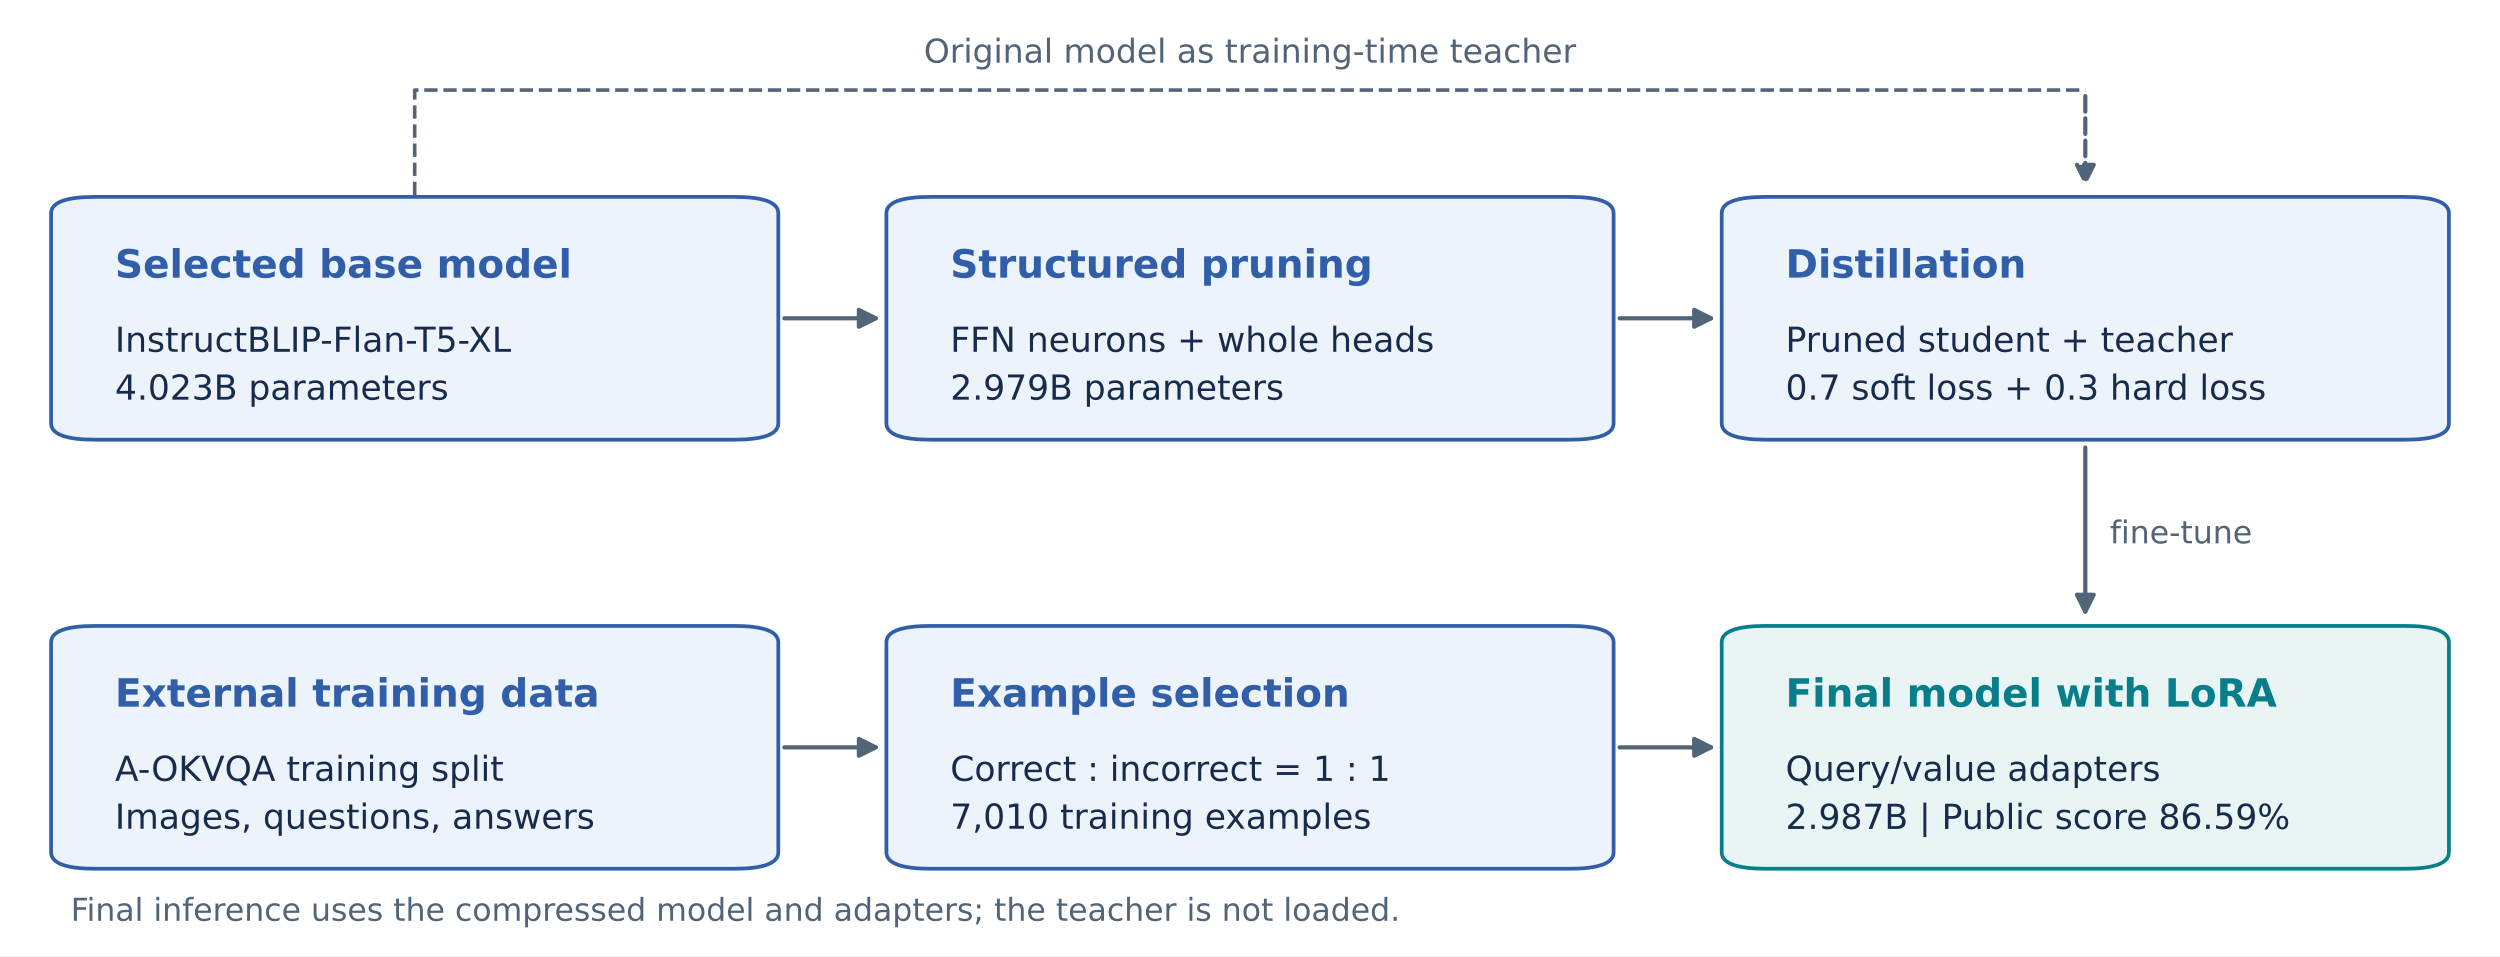
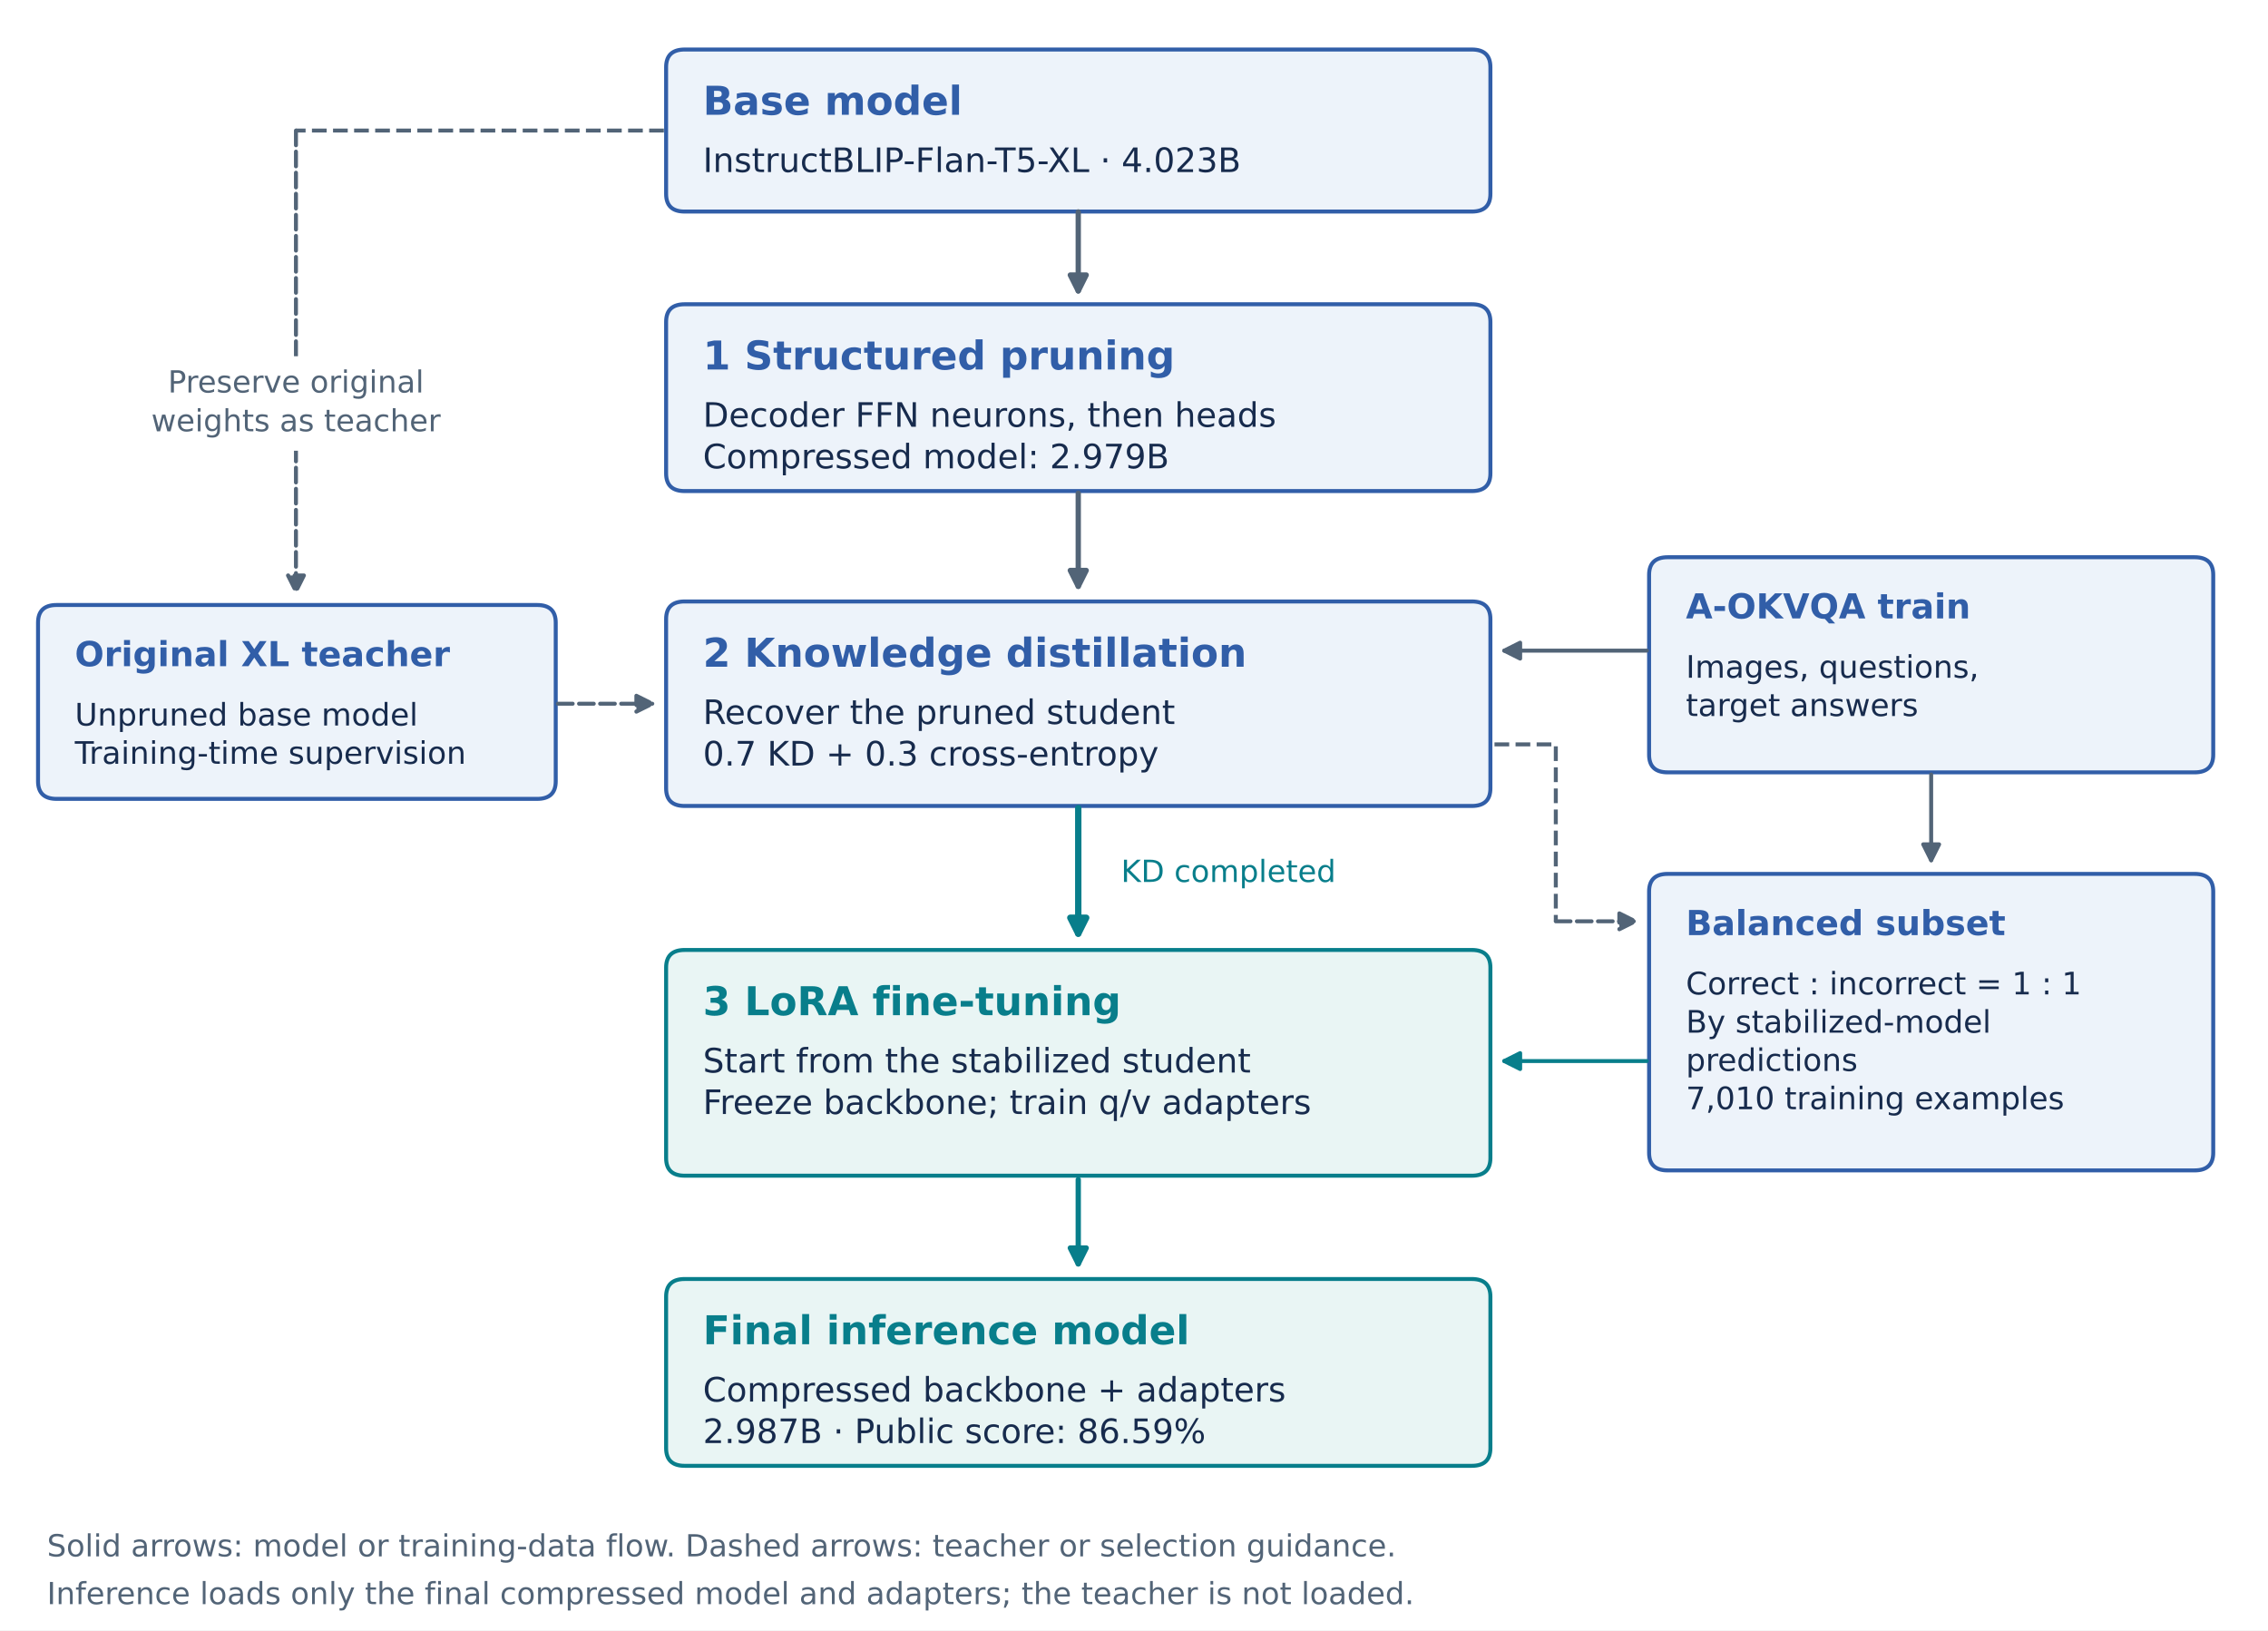
- <svg xmlns="http://www.w3.org/2000/svg" width="832.896pt" height="318.528pt" viewBox="0 0 832.896 318.528" version="1.1">
+ <svg xmlns="http://www.w3.org/2000/svg" width="855.504pt" height="615.024pt" viewBox="0 0 855.504 615.024" version="1.1">
  <defs>
    <style type="text/css">*{stroke-linejoin: round; stroke-linecap: butt}</style>
  </defs>
  <g id="figure_1">
    <g id="patch_1">
-       <path d="M 0 318.528  L 832.896 318.528  L 832.896 0  L 0 0  z " style="fill: #ffffff" />
+       <path d="M 0 615.024  L 855.504 615.024  L 855.504 0  L 0 0  z " style="fill: #ffffff" />
    </g>
    <g id="axes_1">
      <g id="patch_2">
-         <path d="M 31.755 146.491  L 244.564 146.491  Q 259.297 146.491 259.297 141.016  L 259.297 71.067  Q 259.297 65.593 244.564 65.593  L 31.755 65.593  Q 17.022 65.593 17.022 71.067  L 17.022 141.016  Q 17.022 146.491 31.755 146.491  z " clip-path="url(#p6ab4ff88c6)" style="fill: #edf3fa; stroke: #315ea8; stroke-width: 1.25; stroke-linejoin: miter" />
+         <path d="M 258.27 79.809  L 555.179 79.809  Q 562.188 79.809 562.188 73.135  L 562.188 25.352  Q 562.188 18.679 555.179 18.679  L 258.27 18.679  Q 251.26 18.679 251.26 25.352  L 251.26 73.135  Q 251.26 79.809 258.27 79.809  z " clip-path="url(#p5d9b5137c7)" style="fill: #edf3fa; stroke: #315ea8; stroke-width: 1.5; stroke-linejoin: miter" />
      </g>
      <g id="patch_3">
-         <path d="M 310.044 146.491  L 522.852 146.491  Q 537.585 146.491 537.585 141.016  L 537.585 71.067  Q 537.585 65.593 522.852 65.593  L 310.044 65.593  Q 295.311 65.593 295.311 71.067  L 295.311 141.016  Q 295.311 146.491 310.044 146.491  z " clip-path="url(#p6ab4ff88c6)" style="fill: #edf3fa; stroke: #315ea8; stroke-width: 1.25; stroke-linejoin: miter" />
+         <path d="M 258.27 185.252  L 555.179 185.252  Q 562.188 185.252 562.188 178.578  L 562.188 121.452  Q 562.188 114.778 555.179 114.778  L 258.27 114.778  Q 251.26 114.778 251.26 121.452  L 251.26 178.578  Q 251.26 185.252 258.27 185.252  z " clip-path="url(#p5d9b5137c7)" style="fill: #edf3fa; stroke: #315ea8; stroke-width: 1.5; stroke-linejoin: miter" />
      </g>
      <g id="patch_4">
-         <path d="M 588.332 146.491  L 801.141 146.491  Q 815.874 146.491 815.874 141.016  L 815.874 71.067  Q 815.874 65.593 801.141 65.593  L 588.332 65.593  Q 573.599 65.593 573.599 71.067  L 573.599 141.016  Q 573.599 146.491 588.332 146.491  z " clip-path="url(#p6ab4ff88c6)" style="fill: #edf3fa; stroke: #315ea8; stroke-width: 1.25; stroke-linejoin: miter" />
+         <path d="M 258.27 304.042  L 555.179 304.042  Q 562.188 304.042 562.188 297.368  L 562.188 233.569  Q 562.188 226.895 555.179 226.895  L 258.27 226.895  Q 251.26 226.895 251.26 233.569  L 251.26 297.368  Q 251.26 304.042 258.27 304.042  z " clip-path="url(#p5d9b5137c7)" style="fill: #edf3fa; stroke: #315ea8; stroke-width: 1.5; stroke-linejoin: miter" />
      </g>
      <g id="patch_5">
-         <path d="M 31.755 289.431  L 244.564 289.431  Q 259.297 289.431 259.297 283.956  L 259.297 214.007  Q 259.297 208.533 244.564 208.533  L 31.755 208.533  Q 17.022 208.533 17.022 214.007  L 17.022 283.956  Q 17.022 289.431 31.755 289.431  z " clip-path="url(#p6ab4ff88c6)" style="fill: #edf3fa; stroke: #315ea8; stroke-width: 1.25; stroke-linejoin: miter" />
+         <path d="M 258.27 443.52  L 555.179 443.52  Q 562.188 443.52 562.188 436.846  L 562.188 365.038  Q 562.188 358.365 555.179 358.365  L 258.27 358.365  Q 251.26 358.365 251.26 365.038  L 251.26 436.846  Q 251.26 443.52 258.27 443.52  z " clip-path="url(#p5d9b5137c7)" style="fill: #e9f5f4; stroke: #087e8b; stroke-width: 1.5; stroke-linejoin: miter" />
      </g>
      <g id="patch_6">
-         <path d="M 310.044 289.431  L 522.852 289.431  Q 537.585 289.431 537.585 283.956  L 537.585 214.007  Q 537.585 208.533 522.852 208.533  L 310.044 208.533  Q 295.311 208.533 295.311 214.007  L 295.311 283.956  Q 295.311 289.431 310.044 289.431  z " clip-path="url(#p6ab4ff88c6)" style="fill: #edf3fa; stroke: #315ea8; stroke-width: 1.25; stroke-linejoin: miter" />
+         <path d="M 258.27 552.967  L 555.179 552.967  Q 562.188 552.967 562.188 546.293  L 562.188 489.167  Q 562.188 482.494 555.179 482.494  L 258.27 482.494  Q 251.26 482.494 251.26 489.167  L 251.26 546.293  Q 251.26 552.967 258.27 552.967  z " clip-path="url(#p5d9b5137c7)" style="fill: #e9f5f4; stroke: #087e8b; stroke-width: 1.5; stroke-linejoin: miter" />
      </g>
      <g id="patch_7">
-         <path d="M 588.332 289.431  L 801.141 289.431  Q 815.874 289.431 815.874 283.956  L 815.874 214.007  Q 815.874 208.533 801.141 208.533  L 588.332 208.533  Q 573.599 208.533 573.599 214.007  L 573.599 283.956  Q 573.599 289.431 588.332 289.431  z " clip-path="url(#p6ab4ff88c6)" style="fill: #e9f5f4; stroke: #087e8b; stroke-width: 1.25; stroke-linejoin: miter" />
+         <path d="M 406.724 79.942  Q 406.724 95.961 406.724 109.743  " clip-path="url(#p5d9b5137c7)" style="fill: none; stroke: #526477; stroke-width: 2; stroke-linecap: round" />
+         <path d="M 409.724 103.743  L 406.724 109.743  L 403.724 103.743  z " clip-path="url(#p5d9b5137c7)" style="fill: #526477; stroke: #526477; stroke-width: 2; stroke-linecap: round" />
      </g>
      <g id="patch_8">
-         <path d="M 261.297 106.042  Q 277.305 106.042 291.748 106.042  " clip-path="url(#p6ab4ff88c6)" style="fill: none; stroke: #526477; stroke-width: 1.4; stroke-linecap: round" />
-         <path d="M 286.148 103.242  L 291.748 106.042  L 286.148 108.842  z " clip-path="url(#p6ab4ff88c6)" style="fill: #526477; stroke: #526477; stroke-width: 1.4; stroke-linecap: round" />
+         <path d="M 406.724 186.052  Q 406.724 204.737 406.724 221.186  " clip-path="url(#p5d9b5137c7)" style="fill: none; stroke: #526477; stroke-width: 2; stroke-linecap: round" />
+         <path d="M 409.724 215.186  L 406.724 221.186  L 403.724 215.186  z " clip-path="url(#p5d9b5137c7)" style="fill: #526477; stroke: #526477; stroke-width: 2; stroke-linecap: round" />
      </g>
      <g id="patch_9">
-         <path d="M 539.586 106.042  Q 555.594 106.042 570.037 106.042  " clip-path="url(#p6ab4ff88c6)" style="fill: none; stroke: #526477; stroke-width: 1.4; stroke-linecap: round" />
-         <path d="M 564.437 103.242  L 570.037 106.042  L 564.437 108.842  z " clip-path="url(#p6ab4ff88c6)" style="fill: #526477; stroke: #526477; stroke-width: 1.4; stroke-linecap: round" />
+         <path d="M 406.724 304.843  Q 406.724 329.87 406.724 352.215  " clip-path="url(#p5d9b5137c7)" style="fill: none; stroke: #087e8b; stroke-width: 2.4; stroke-linecap: round" />
+         <path d="M 409.724 346.215  L 406.724 352.215  L 403.724 346.215  z " clip-path="url(#p5d9b5137c7)" style="fill: #087e8b; stroke: #087e8b; stroke-width: 2.4; stroke-linecap: round" />
      </g>
      <g id="patch_10">
-         <path d="M 261.297 248.982  Q 277.305 248.982 291.748 248.982  " clip-path="url(#p6ab4ff88c6)" style="fill: none; stroke: #526477; stroke-width: 1.4; stroke-linecap: round" />
-         <path d="M 286.148 246.182  L 291.748 248.982  L 286.148 251.782  z " clip-path="url(#p6ab4ff88c6)" style="fill: #526477; stroke: #526477; stroke-width: 1.4; stroke-linecap: round" />
+         <path d="M 406.724 444.988  Q 406.724 462.006 406.724 476.788  " clip-path="url(#p5d9b5137c7)" style="fill: none; stroke: #087e8b; stroke-width: 2; stroke-linecap: round" />
+         <path d="M 409.724 470.788  L 406.724 476.788  L 403.724 470.788  z " clip-path="url(#p5d9b5137c7)" style="fill: #087e8b; stroke: #087e8b; stroke-width: 2; stroke-linecap: round" />
      </g>
      <g id="patch_11">
-         <path d="M 539.586 248.982  Q 555.594 248.982 570.037 248.982  " clip-path="url(#p6ab4ff88c6)" style="fill: none; stroke: #526477; stroke-width: 1.4; stroke-linecap: round" />
-         <path d="M 564.437 246.182  L 570.037 248.982  L 564.437 251.782  z " clip-path="url(#p6ab4ff88c6)" style="fill: #526477; stroke: #526477; stroke-width: 1.4; stroke-linecap: round" />
+         <path d="M 21.359 301.372  L 202.616 301.372  Q 209.626 301.372 209.626 294.699  L 209.626 234.903  Q 209.626 228.23 202.616 228.23  L 21.359 228.23  Q 14.349 228.23 14.349 234.903  L 14.349 294.699  Q 14.349 301.372 21.359 301.372  z " clip-path="url(#p5d9b5137c7)" style="fill: #edf3fa; stroke: #315ea8; stroke-width: 1.5; stroke-linejoin: miter" />
      </g>
      <g id="patch_12">
-         <path d="M 694.737 149.102  Q 694.737 177.209 694.737 203.751  " clip-path="url(#p6ab4ff88c6)" style="fill: none; stroke: #526477; stroke-width: 1.4; stroke-linecap: round" />
-         <path d="M 697.537 198.151  L 694.737 203.751  L 691.937 198.151  z " clip-path="url(#p6ab4ff88c6)" style="fill: #526477; stroke: #526477; stroke-width: 1.4; stroke-linecap: round" />
+         <path d="M 111.637 49.244  Q 111.637 137.002 111.637 223.083  " clip-path="url(#p5d9b5137c7)" style="fill: none; stroke-dasharray: 5.55,2.4; stroke-dashoffset: 0; stroke: #526477; stroke-width: 1.5; stroke-linecap: round" />
+         <path d="M 114.637 217.083  L 111.637 223.083  L 108.637 217.083  z " clip-path="url(#p5d9b5137c7)" style="fill: #526477; stroke-dasharray: 5.55,2.4; stroke-dashoffset: 0; stroke: #526477; stroke-width: 1.5; stroke-linecap: round" />
      </g>
      <g id="patch_13">
-         <path d="M 694.737 32.01  Q 694.737 47.041 694.737 60.507  " clip-path="url(#p6ab4ff88c6)" style="fill: none; stroke-dasharray: 5.18,2.24; stroke-dashoffset: 0; stroke: #526477; stroke-width: 1.4; stroke-linecap: round" />
-         <path d="M 697.537 54.907  L 694.737 60.507  L 691.937 54.907  z " clip-path="url(#p6ab4ff88c6)" style="fill: #526477; stroke-dasharray: 5.18,2.24; stroke-dashoffset: 0; stroke: #526477; stroke-width: 1.4; stroke-linecap: round" />
+         <path d="M 210.467 265.468  Q 229.094 265.468 246.043 265.468  " clip-path="url(#p5d9b5137c7)" style="fill: none; stroke-dasharray: 5.55,2.4; stroke-dashoffset: 0; stroke: #526477; stroke-width: 1.5; stroke-linecap: round" />
+         <path d="M 240.043 262.468  L 246.043 265.468  L 240.043 268.468  z " clip-path="url(#p5d9b5137c7)" style="fill: #526477; stroke-dasharray: 5.55,2.4; stroke-dashoffset: 0; stroke: #526477; stroke-width: 1.5; stroke-linecap: round" />
+       </g>
+       <g id="patch_14">
+         <path d="M 629.056 291.362  L 827.837 291.362  Q 834.846 291.362 834.846 284.688  L 834.846 216.885  Q 834.846 210.211 827.837 210.211  L 629.056 210.211  Q 622.047 210.211 622.047 216.885  L 622.047 284.688  Q 622.047 291.362 629.056 291.362  z " clip-path="url(#p5d9b5137c7)" style="fill: #edf3fa; stroke: #315ea8; stroke-width: 1.5; stroke-linejoin: miter" />
+       </g>
+       <g id="patch_15">
+         <path d="M 621.206 245.448  Q 593.47 245.448 567.411 245.448  " clip-path="url(#p5d9b5137c7)" style="fill: none; stroke: #526477; stroke-width: 1.5; stroke-linecap: round" />
+         <path d="M 573.411 248.448  L 567.411 245.448  L 573.411 242.448  z " clip-path="url(#p5d9b5137c7)" style="fill: #526477; stroke: #526477; stroke-width: 1.5; stroke-linecap: round" />
+       </g>
+       <g id="patch_16">
+         <path d="M 629.056 441.518  L 827.837 441.518  Q 834.846 441.518 834.846 434.844  L 834.846 336.342  Q 834.846 329.668 827.837 329.668  L 629.056 329.668  Q 622.047 329.668 622.047 336.342  L 622.047 434.844  Q 622.047 441.518 629.056 441.518  z " clip-path="url(#p5d9b5137c7)" style="fill: #edf3fa; stroke: #315ea8; stroke-width: 1.5; stroke-linejoin: miter" />
+       </g>
+       <g id="patch_17">
+         <path d="M 728.447 292.163  Q 728.447 309.181 728.447 324.522  " clip-path="url(#p5d9b5137c7)" style="fill: none; stroke: #526477; stroke-width: 1.5; stroke-linecap: round" />
+         <path d="M 731.447 318.522  L 728.447 324.522  L 725.447 318.522  z " clip-path="url(#p5d9b5137c7)" style="fill: #526477; stroke: #526477; stroke-width: 1.5; stroke-linecap: round" />
+       </g>
+       <g id="patch_18">
+         <path d="M 586.861 347.554  Q 602.683 347.554 616.828 347.554  " clip-path="url(#p5d9b5137c7)" style="fill: none; stroke-dasharray: 5.55,2.4; stroke-dashoffset: 0; stroke: #526477; stroke-width: 1.5; stroke-linecap: round" />
+         <path d="M 610.828 344.554  L 616.828 347.554  L 610.828 350.554  z " clip-path="url(#p5d9b5137c7)" style="fill: #526477; stroke-dasharray: 5.55,2.4; stroke-dashoffset: 0; stroke: #526477; stroke-width: 1.5; stroke-linecap: round" />
+       </g>
+       <g id="patch_19">
+         <path d="M 621.206 400.275  Q 593.47 400.275 567.411 400.275  " clip-path="url(#p5d9b5137c7)" style="fill: none; stroke: #087e8b; stroke-width: 1.5; stroke-linecap: round" />
+         <path d="M 573.411 403.275  L 567.411 400.275  L 573.411 397.275  z " clip-path="url(#p5d9b5137c7)" style="fill: #087e8b; stroke: #087e8b; stroke-width: 1.5; stroke-linecap: round" />
      </g>
      <g id="line2d_1">
-         <path d="M 138.159 64.984  L 138.159 30.01  L 694.737 30.01  " clip-path="url(#p6ab4ff88c6)" style="fill: none; stroke-dasharray: 4.44,1.92; stroke-dashoffset: 0; stroke: #526477; stroke-width: 1.2" />
+         <path d="M 250.419 49.244  L 111.637 49.244  " clip-path="url(#p5d9b5137c7)" style="fill: none; stroke-dasharray: 5.55,2.4; stroke-dashoffset: 0; stroke: #526477; stroke-width: 1.5" />
+       </g>
+       <g id="line2d_2">
+         <path d="M 563.73 280.818  L 586.861 280.818  L 586.861 347.554  " clip-path="url(#p5d9b5137c7)" style="fill: none; stroke-dasharray: 5.55,2.4; stroke-dashoffset: 0; stroke: #526477; stroke-width: 1.5" />
      </g>
      <g id="text_1">
-         <text style="font-weight: 700; font-size: 13px; font-family: 'DejaVu Sans'; text-anchor: start; fill: #315ea8" x="38.303" y="92.502" transform="rotate(-0 38.30285 92.50171)">Selected base model</text>
+         <text style="font-weight: 700; font-size: 15px; font-family: 'DejaVu Sans'; text-anchor: start; fill: #315ea8" x="265.139" y="43.29" transform="rotate(-0 265.1386 43.28998)">Base model</text>
      </g>
      <g id="text_2">
-         <text style="font-size: 11.5px; font-family: 'DejaVu Sans'; fill: #172b4d" transform="translate(38.30285 117.2128)">InstructBLIP-Flan-T5-XL</text>
-         <text style="font-size: 11.5px; font-family: 'DejaVu Sans'; fill: #172b4d" transform="translate(38.30285 133.1487)">4.023B parameters</text>
+         <text style="font-size: 12.7px; font-family: 'DejaVu Sans'; text-anchor: start; fill: #172b4d" x="265.139" y="64.9" transform="rotate(-0 265.1386 64.89994)">InstructBLIP-Flan-T5-XL · 4.023B</text>
      </g>
      <g id="text_3">
-         <text style="font-weight: 700; font-size: 13px; font-family: 'DejaVu Sans'; text-anchor: start; fill: #315ea8" x="316.591" y="92.502" transform="rotate(-0 316.5915 92.50171)">Structured pruning</text>
+         <text style="font-weight: 700; font-size: 15px; font-family: 'DejaVu Sans'; text-anchor: start; fill: #315ea8" x="265.139" y="139.39" transform="rotate(-0 265.1386 139.3898)">1  Structured pruning</text>
      </g>
      <g id="text_4">
-         <text style="font-size: 11.5px; font-family: 'DejaVu Sans'; fill: #172b4d" transform="translate(316.5915 117.2128)">FFN neurons + whole heads</text>
-         <text style="font-size: 11.5px; font-family: 'DejaVu Sans'; fill: #172b4d" transform="translate(316.5915 133.1487)">2.979B parameters</text>
+         <text style="font-size: 12.7px; font-family: 'DejaVu Sans'; fill: #172b4d" transform="translate(265.1386 160.9998)">Decoder FFN neurons, then heads</text>
+         <text style="font-size: 12.7px; font-family: 'DejaVu Sans'; fill: #172b4d" transform="translate(265.1386 176.6685)">Compressed model: 2.979B</text>
      </g>
      <g id="text_5">
-         <text style="font-weight: 700; font-size: 13px; font-family: 'DejaVu Sans'; text-anchor: start; fill: #315ea8" x="594.88" y="92.502" transform="rotate(-0 594.8801 92.50171)">Distillation</text>
+         <text style="font-weight: 700; font-size: 15px; font-family: 'DejaVu Sans'; text-anchor: start; fill: #315ea8" x="265.139" y="251.506" transform="rotate(-0 265.1386 251.5063)">2  Knowledge distillation</text>
      </g>
      <g id="text_6">
-         <text style="font-size: 11.5px; font-family: 'DejaVu Sans'; fill: #172b4d" transform="translate(594.8801 117.2128)">Pruned student + teacher</text>
-         <text style="font-size: 11.5px; font-family: 'DejaVu Sans'; fill: #172b4d" transform="translate(594.8801 133.1487)">0.7 soft loss + 0.3 hard loss</text>
+         <text style="font-size: 12.7px; font-family: 'DejaVu Sans'; fill: #172b4d" transform="translate(265.1386 273.1163)">Recover the pruned student</text>
+         <text style="font-size: 12.7px; font-family: 'DejaVu Sans'; fill: #172b4d" transform="translate(265.1386 288.785)">0.7 KD + 0.3 cross-entropy</text>
      </g>
      <g id="text_7">
-         <text style="font-weight: 700; font-size: 13px; font-family: 'DejaVu Sans'; text-anchor: start; fill: #315ea8" x="38.303" y="235.442" transform="rotate(-0 38.30285 235.4419)">External training data</text>
+         <text style="font-weight: 700; font-size: 15px; font-family: 'DejaVu Sans'; text-anchor: start; fill: #087e8b" x="265.139" y="382.976" transform="rotate(-0 265.1386 382.9762)">3  LoRA fine-tuning</text>
      </g>
      <g id="text_8">
-         <text style="font-size: 11.5px; font-family: 'DejaVu Sans'; fill: #172b4d" transform="translate(38.30285 260.153)">A-OKVQA training split</text>
-         <text style="font-size: 11.5px; font-family: 'DejaVu Sans'; fill: #172b4d" transform="translate(38.30285 276.0888)">Images, questions, answers</text>
+         <text style="font-size: 12.7px; font-family: 'DejaVu Sans'; fill: #172b4d" transform="translate(265.1386 404.5862)">Start from the stabilized student</text>
+         <text style="font-size: 12.7px; font-family: 'DejaVu Sans'; fill: #172b4d" transform="translate(265.1386 420.2549)">Freeze backbone; train q/v adapters</text>
      </g>
      <g id="text_9">
-         <text style="font-weight: 700; font-size: 13px; font-family: 'DejaVu Sans'; text-anchor: start; fill: #315ea8" x="316.591" y="235.442" transform="rotate(-0 316.5915 235.4419)">Example selection</text>
+         <text style="font-weight: 700; font-size: 15px; font-family: 'DejaVu Sans'; text-anchor: start; fill: #087e8b" x="265.139" y="507.105" transform="rotate(-0 265.1386 507.1052)">Final inference model</text>
      </g>
      <g id="text_10">
-         <text style="font-size: 11.5px; font-family: 'DejaVu Sans'; fill: #172b4d" transform="translate(316.5915 260.153)">Correct : incorrect = 1 : 1</text>
-         <text style="font-size: 11.5px; font-family: 'DejaVu Sans'; fill: #172b4d" transform="translate(316.5915 276.0888)">7,010 training examples</text>
+         <text style="font-size: 12.7px; font-family: 'DejaVu Sans'; fill: #172b4d" transform="translate(265.1386 528.7151)">Compressed backbone + adapters</text>
+         <text style="font-size: 12.7px; font-family: 'DejaVu Sans'; fill: #172b4d" transform="translate(265.1386 544.3839)">2.987B · Public score: 86.59%</text>
      </g>
      <g id="text_11">
-         <text style="font-weight: 700; font-size: 13px; font-family: 'DejaVu Sans'; text-anchor: start; fill: #087e8b" x="594.88" y="235.442" transform="rotate(-0 594.8801 235.4419)">Final model with LoRA</text>
+         <text style="font-size: 11.5px; font-family: 'DejaVu Sans'; text-anchor: start; fill: #087e8b" x="422.846" y="332.708" transform="rotate(-0 422.8456 332.7082)">KD completed</text>
      </g>
      <g id="text_12">
-         <text style="font-size: 11.5px; font-family: 'DejaVu Sans'; fill: #172b4d" transform="translate(594.8801 260.153)">Query/value adapters</text>
-         <text style="font-size: 11.5px; font-family: 'DejaVu Sans'; fill: #172b4d" transform="translate(594.8801 276.1668)">2.987B | Public score 86.59%</text>
+         <text style="font-weight: 700; font-size: 13px; font-family: 'DejaVu Sans'; text-anchor: start; fill: #315ea8" x="28.228" y="251.321" transform="rotate(-0 28.2276 251.3213)">Original XL teacher</text>
      </g>
      <g id="text_13">
-         <text style="font-size: 10.5px; font-family: 'DejaVu Sans'; text-anchor: start; fill: #526477" x="702.922" y="181.017" transform="rotate(-0 702.9216 181.0173)">fine-tune</text>
+         <text style="font-size: 11.7px; font-family: 'DejaVu Sans'; fill: #172b4d" transform="translate(28.2276 273.6911)">Unpruned base model</text>
+         <text style="font-size: 11.7px; font-family: 'DejaVu Sans'; fill: #172b4d" transform="translate(28.2276 288.1261)">Training-time supervision</text>
      </g>
      <g id="text_14">
-         <text style="font-size: 11px; font-family: 'DejaVu Sans'; text-anchor: middle; fill: #526477" x="416.448" y="20.886" transform="rotate(-0 416.448 20.88576)">Original model as training-time teacher</text>
+         <g id="patch_20">
+           <path d="M 52.113 170.032  L 171.161 170.032  L 171.161 134.387  L 52.113 134.387  z " style="fill: #ffffff" />
+         </g>
+         <text style="font-size: 11.5px; font-family: 'DejaVu Sans'; fill: #526477" transform="translate(63.33978 148.0698)">Preserve original</text>
+         <text style="font-size: 11.5px; font-family: 'DejaVu Sans'; fill: #526477" transform="translate(57.0579 162.6949)">weights as teacher</text>
      </g>
      <g id="text_15">
-         <text style="font-size: 10.5px; font-family: 'DejaVu Sans'; text-anchor: start; fill: #526477" x="23.57" y="306.766" transform="rotate(-0 23.56992 306.7661)">Final inference uses the compressed model and adapters; the teacher is not loaded.</text>
+         <text style="font-weight: 700; font-size: 13px; font-family: 'DejaVu Sans'; text-anchor: start; fill: #315ea8" x="635.925" y="233.303" transform="rotate(-0 635.9252 233.3026)">A-OKVQA train</text>
+       </g>
+       <g id="text_16">
+         <text style="font-size: 11.7px; font-family: 'DejaVu Sans'; fill: #172b4d" transform="translate(635.9252 255.6724)">Images, questions,</text>
+         <text style="font-size: 11.7px; font-family: 'DejaVu Sans'; fill: #172b4d" transform="translate(635.9252 270.1074)">target answers</text>
+       </g>
+       <g id="text_17">
+         <text style="font-weight: 700; font-size: 13px; font-family: 'DejaVu Sans'; text-anchor: start; fill: #315ea8" x="635.925" y="352.76" transform="rotate(-0 635.9252 352.76)">Balanced subset</text>
+       </g>
+       <g id="text_18">
+         <text style="font-size: 11.7px; font-family: 'DejaVu Sans'; fill: #172b4d" transform="translate(635.9252 375.1299)">Correct : incorrect = 1 : 1</text>
+         <text style="font-size: 11.7px; font-family: 'DejaVu Sans'; fill: #172b4d" transform="translate(635.9252 389.5648)">By stabilized-model</text>
+         <text style="font-size: 11.7px; font-family: 'DejaVu Sans'; fill: #172b4d" transform="translate(635.9252 403.9998)">predictions</text>
+         <text style="font-size: 11.7px; font-family: 'DejaVu Sans'; fill: #172b4d" transform="translate(635.9252 418.4348)">7,010 training examples</text>
+       </g>
+       <g id="text_19">
+         <text style="font-size: 11.5px; font-family: 'DejaVu Sans'; text-anchor: start; fill: #526477" x="17.714" y="587.136" transform="rotate(-0 17.7138 587.1358)">Solid arrows: model or training-data flow. Dashed arrows: teacher or selection guidance.</text>
+       </g>
+       <g id="text_20">
+         <text style="font-size: 11.5px; font-family: 'DejaVu Sans'; text-anchor: start; fill: #526477" x="17.714" y="605.155" transform="rotate(-0 17.7138 605.1546)">Inference loads only the final compressed model and adapters; the teacher is not loaded.</text>
      </g>
    </g>
  </g>
  <defs>
-     <clipPath id="p6ab4ff88c6">
-       <rect x="7.2" y="7.2" width="818.496" height="304.128" />
+     <clipPath id="p5d9b5137c7">
+       <rect x="7.2" y="7.2" width="841.104" height="600.624" />
    </clipPath>
  </defs>
</svg>
